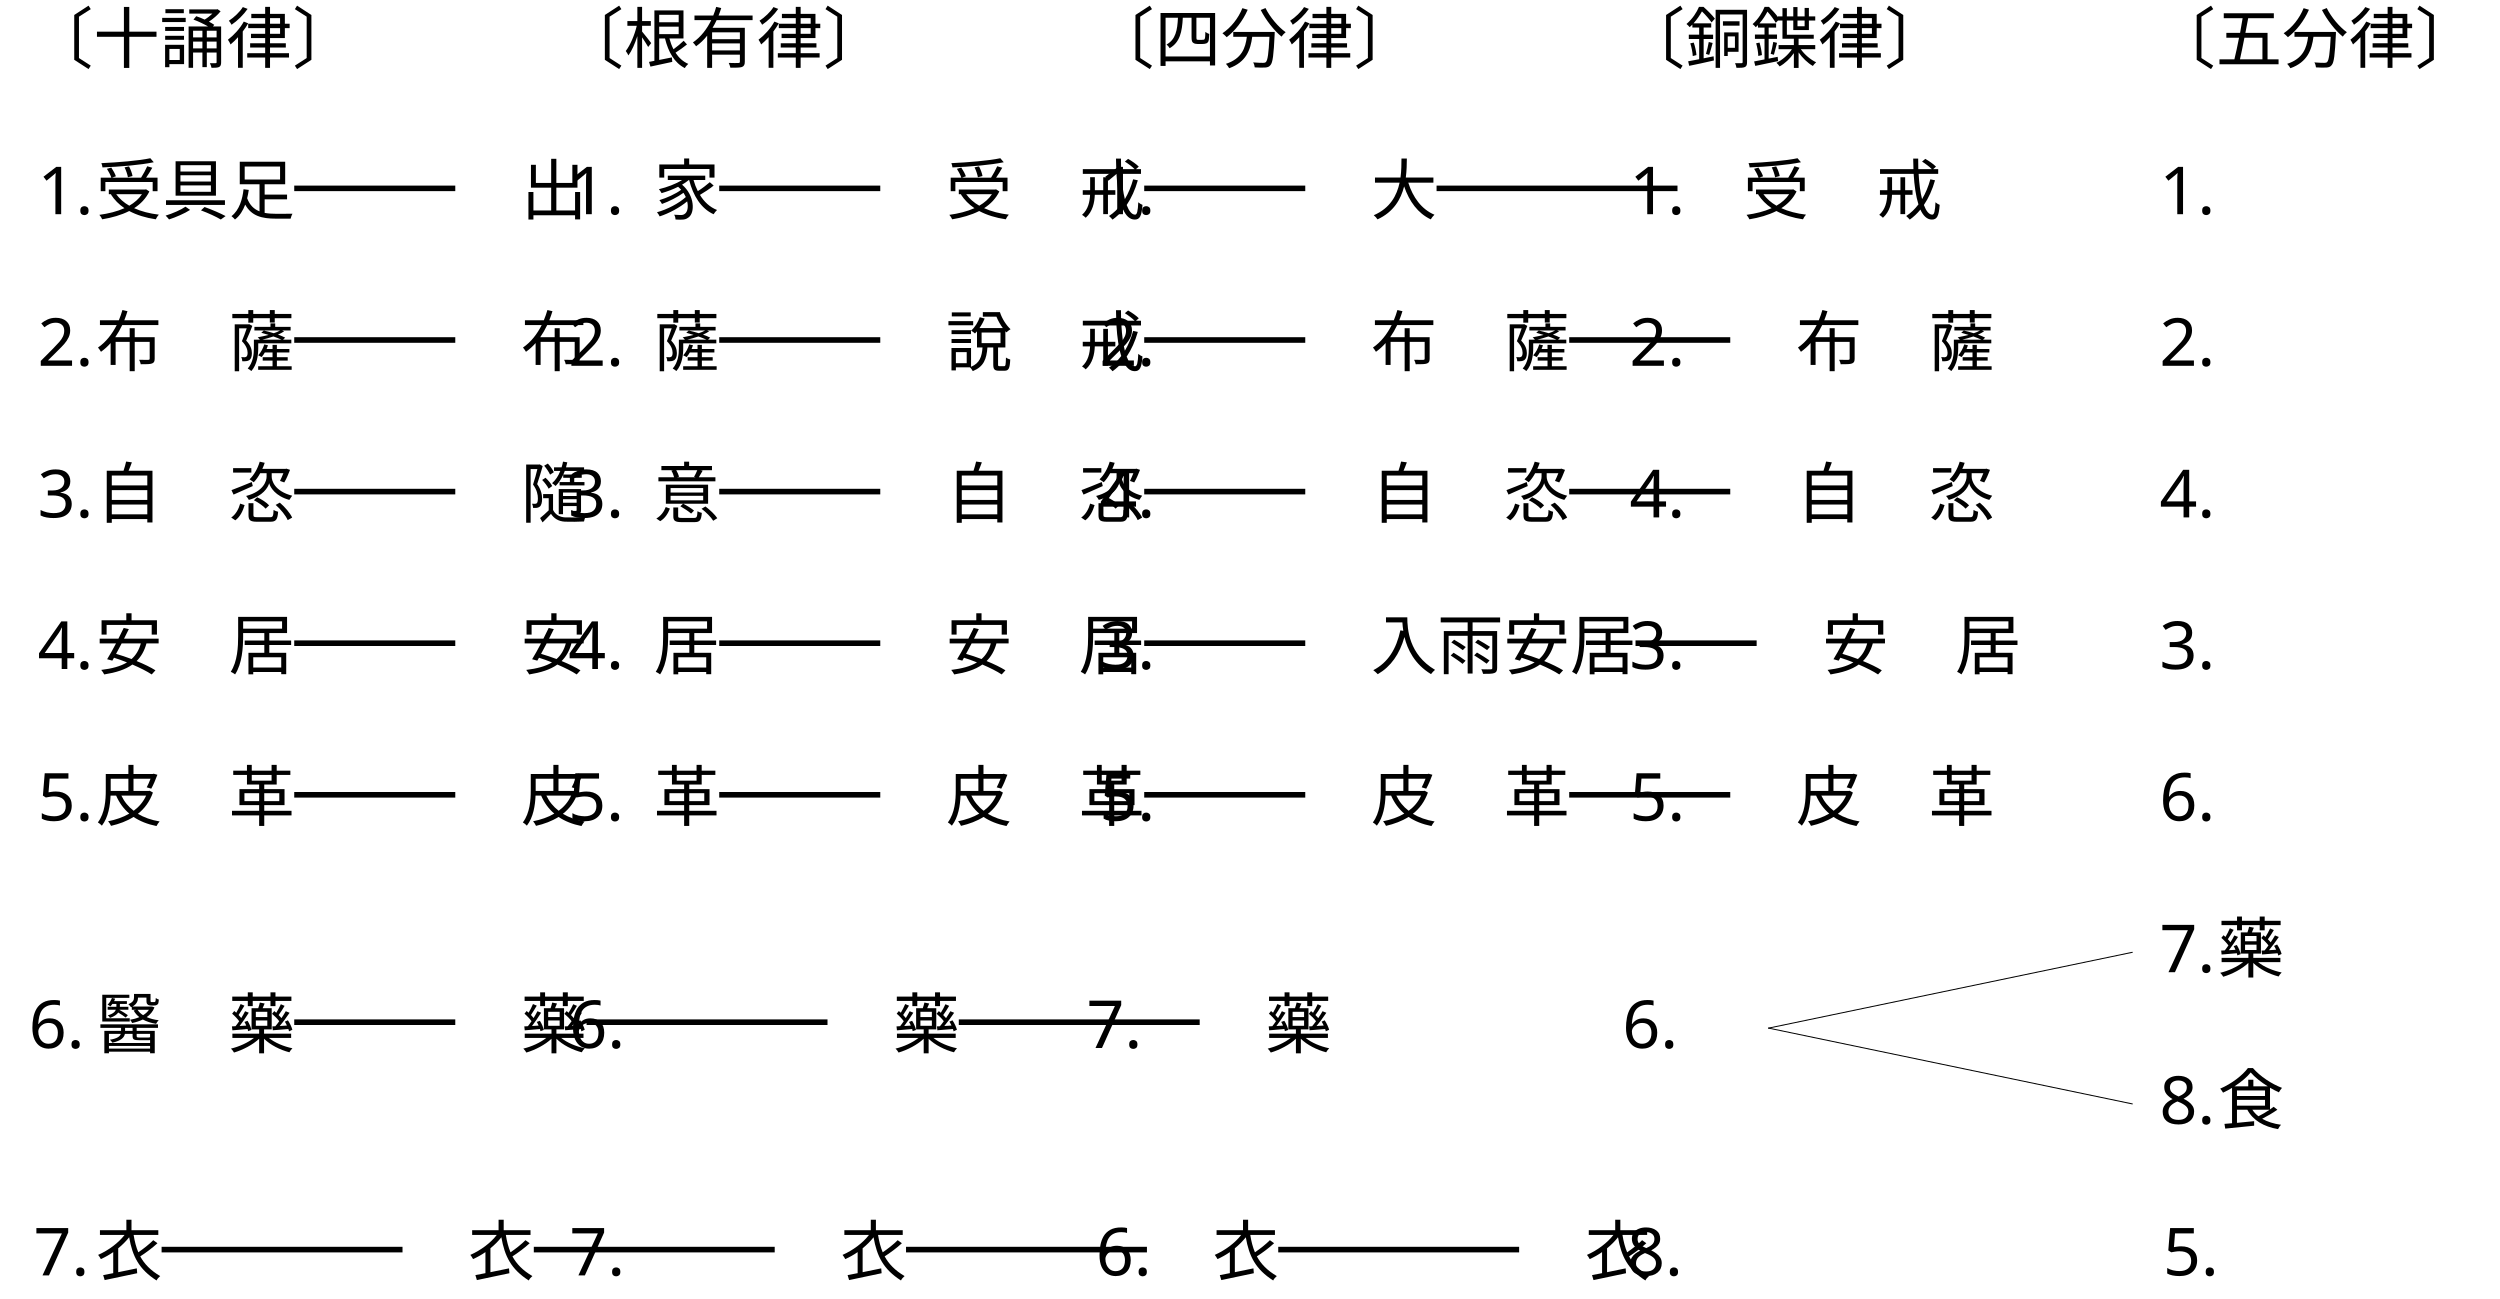
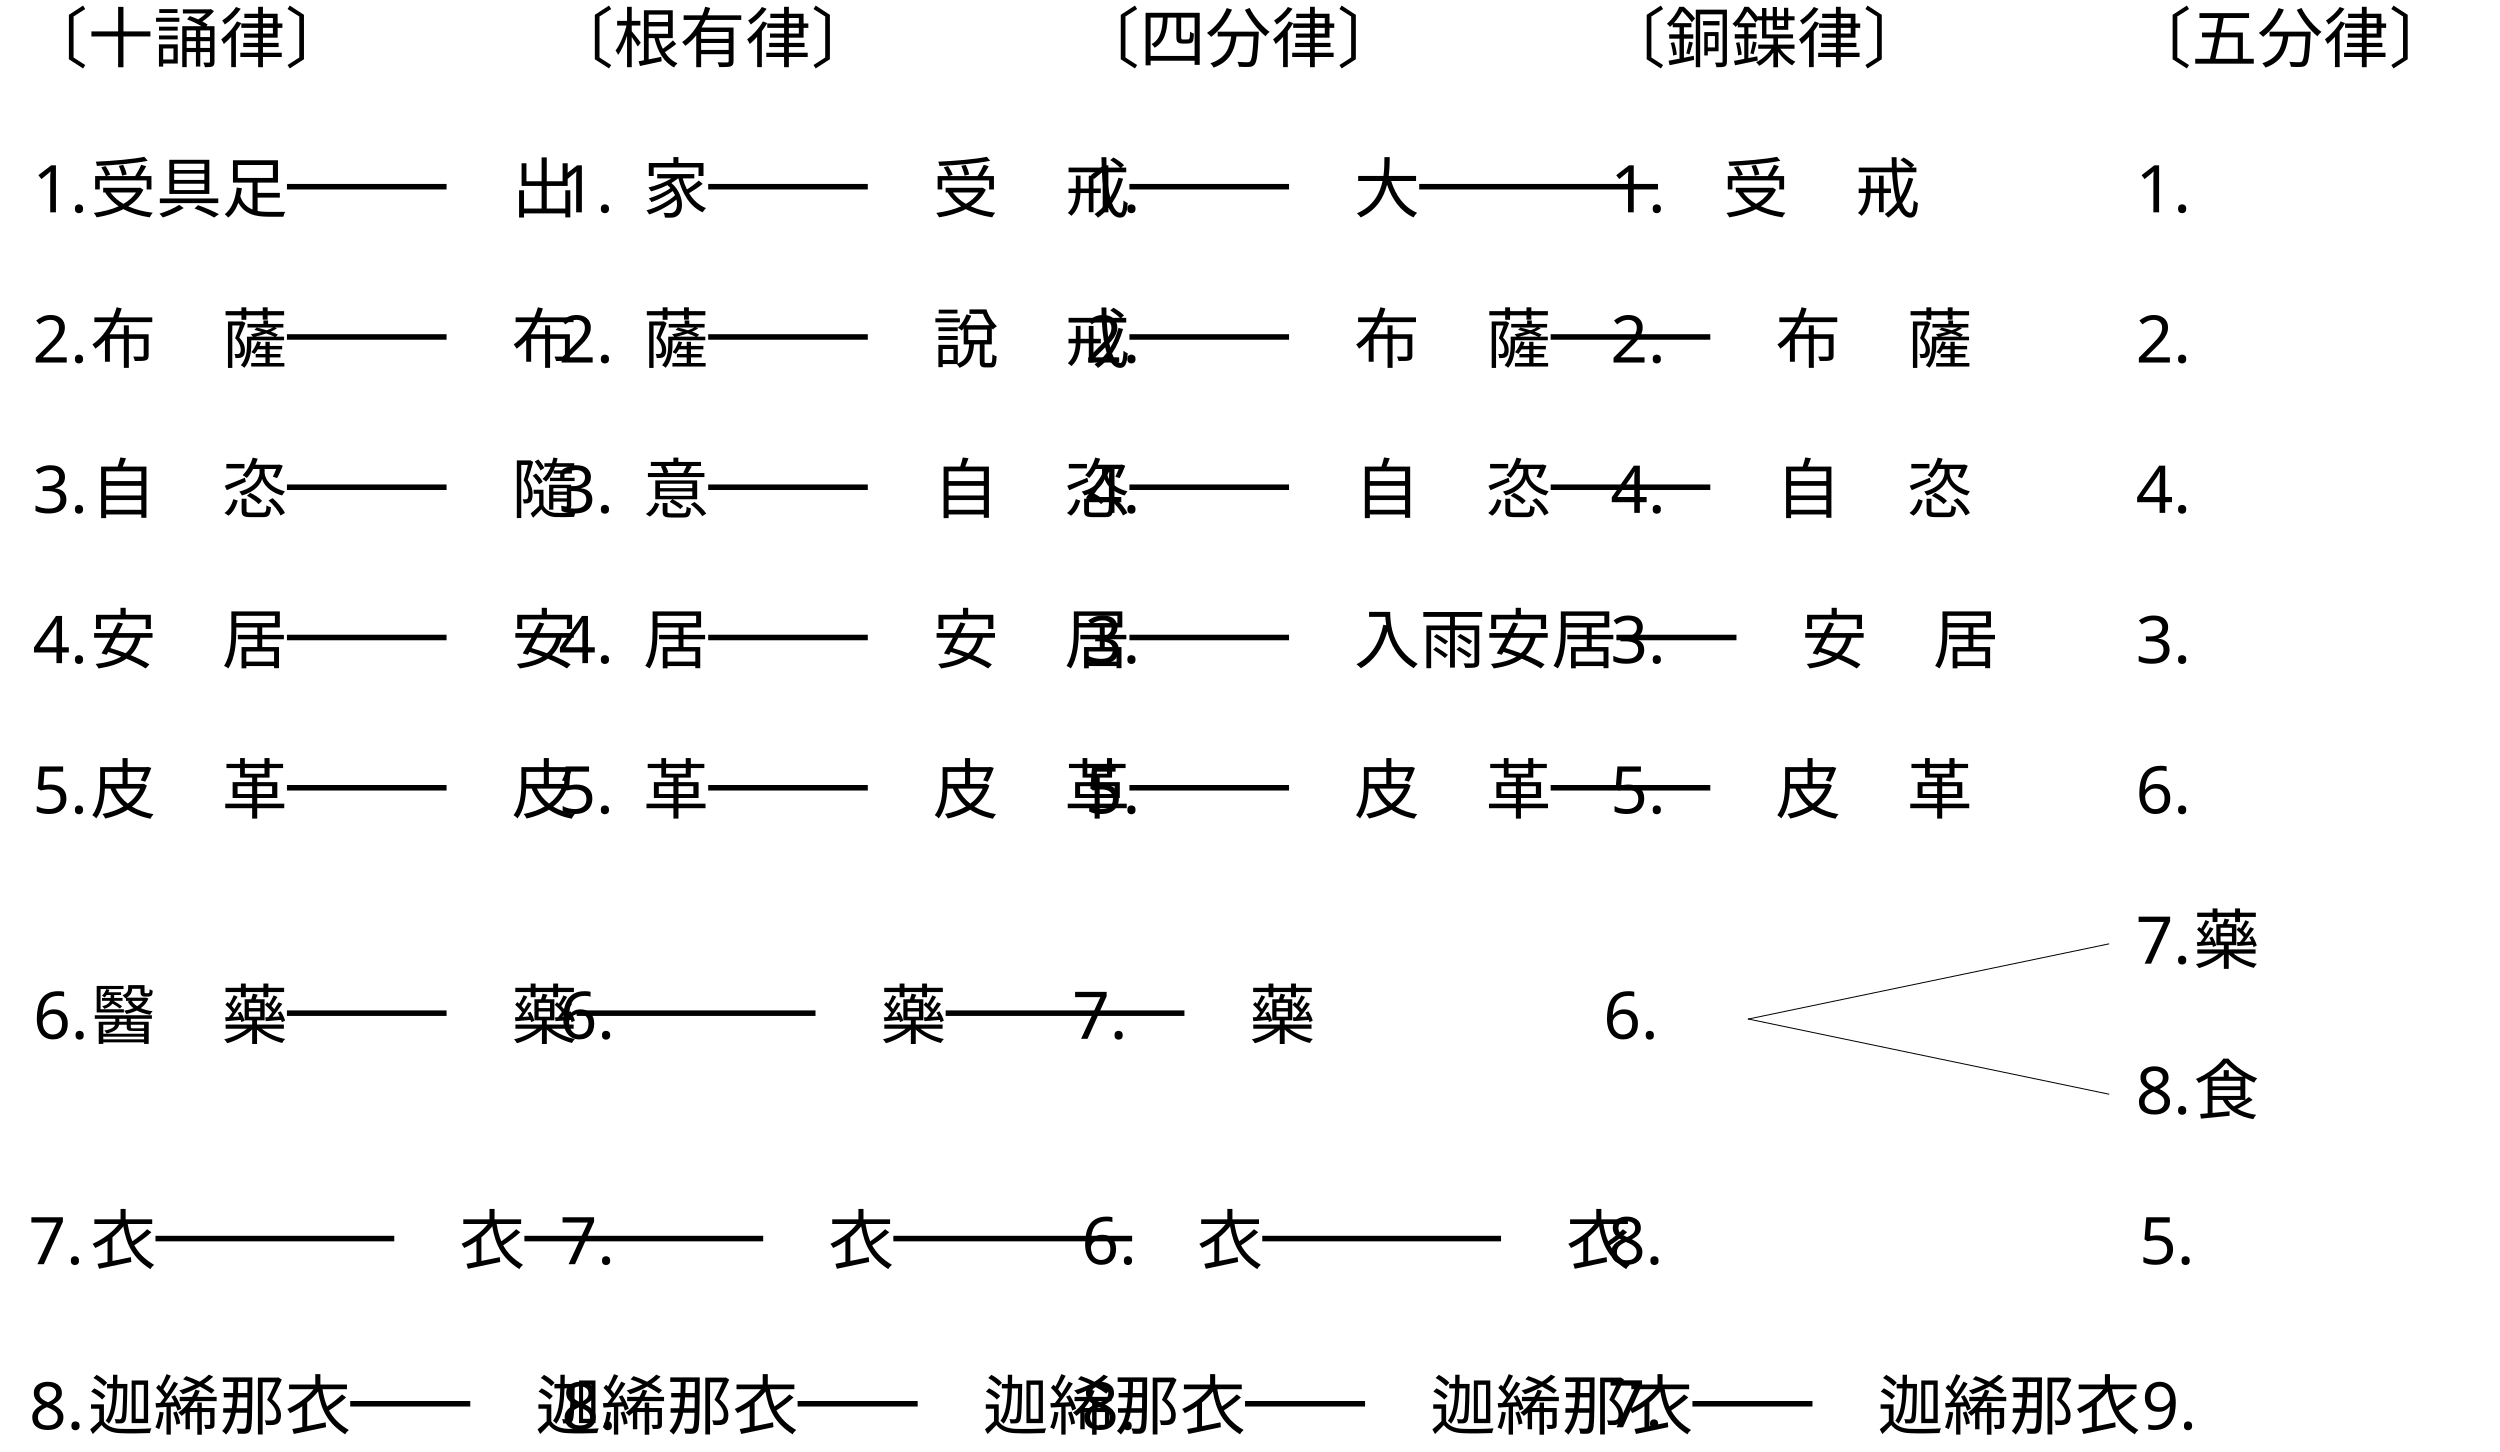
- <svg xmlns="http://www.w3.org/2000/svg" width="8.375in" height="4.349in" viewBox="0 0 602.97 313.128" xml:space="preserve" color-interpolation-filters="sRGB" class="st4">
+ <svg xmlns="http://www.w3.org/2000/svg" width="8.449in" height="4.907in" viewBox="0 0 608.352 353.325" xml:space="preserve" color-interpolation-filters="sRGB" class="st4">
  <style type="text/css">
	
		.st1 {fill:none;stroke:none;stroke-linecap:round;stroke-linejoin:round;stroke-width:0.75}
		.st2 {fill:#000000;font-family:新細明體;font-size:1.333em}
		.st3 {stroke:#000000;stroke-linecap:round;stroke-linejoin:round;stroke-width:0.24}
		.st4 {fill:none;fill-rule:evenodd;font-size:12px;overflow:visible;stroke-linecap:square;stroke-miterlimit:3}
	
	</style>
  <g>
-     <g id="group53-1" transform="translate(0.375,-0.375)">
-       <g id="shape8-2" transform="translate(2.12598,-255.969)">
-         <rect x="0" y="293.285" width="600.094" height="19.843" class="st1" />
-         <text x="20.62" y="308.01" class="st2">受具足────　出　家────　受　戒────　大──────　受　戒</text>
-       </g>
-       <g id="shape1-5" transform="translate(2.12598,-219.402)">
-         <rect x="0" y="293.285" width="600.094" height="19.843" class="st1" />
-         <text x="20.62" y="308.01" class="st2">布　薩────　布　薩────　說　戒────　布　薩────　布　薩</text>
-       </g>
-       <g id="shape2-8" transform="translate(2.12598,-292.535)">
-         <rect x="0" y="293.285" width="88.157" height="19.843" class="st1" />
-         <text x="4" y="308.01" class="st2">〔十誦律〕</text>
-       </g>
-       <g id="shape3-11" transform="translate(258.094,-292.535)">
-         <rect x="0" y="293.285" width="88.157" height="19.843" class="st1" />
-         <text x="4" y="308.01" class="st2">〔四分律〕</text>
-       </g>
-       <g id="shape4-14" transform="translate(386.079,-292.535)">
-         <rect x="0" y="293.285" width="88.157" height="19.843" class="st1" />
-         <text x="4" y="308.01" class="st2">〔銅鍱律〕</text>
-       </g>
-       <g id="shape5-17" transform="translate(514.063,-292.535)">
-         <rect x="0" y="293.285" width="88.157" height="19.843" class="st1" />
-         <text x="4" y="308.01" class="st2">〔五分律〕</text>
-       </g>
-       <g id="shape6-20" transform="translate(130.11,-292.535)">
-         <rect x="0" y="293.285" width="88.157" height="19.843" class="st1" />
-         <text x="4" y="308.01" class="st2">〔根有律〕</text>
-       </g>
-       <g id="shape7-23" transform="translate(2.12598,-255.969)">
-         <rect x="0" y="293.285" width="24.378" height="19.843" class="st1" />
-         <text x="6.55" y="308.01" class="st2">1.</text>
-       </g>
-       <g id="shape9-26" transform="translate(130.11,-255.969)">
-         <rect x="0" y="293.285" width="24.378" height="19.843" class="st1" />
-         <text x="6.55" y="308.01" class="st2">1.</text>
-       </g>
-       <g id="shape10-29" transform="translate(258.236,-255.969)">
-         <rect x="0" y="293.285" width="24.378" height="19.843" class="st1" />
-         <text x="6.55" y="308.01" class="st2">1.</text>
-       </g>
-       <g id="shape11-32" transform="translate(386.079,-255.969)">
-         <rect x="0" y="293.285" width="24.378" height="19.843" class="st1" />
-         <text x="6.55" y="308.01" class="st2">1.</text>
-       </g>
-       <g id="shape12-35" transform="translate(513.921,-255.969)">
-         <rect x="0" y="293.285" width="24.378" height="19.843" class="st1" />
-         <text x="6.55" y="308.01" class="st2">1.</text>
-       </g>
-       <g id="shape13-38" transform="translate(2.12598,-219.402)">
-         <rect x="0" y="293.285" width="24.378" height="19.843" class="st1" />
-         <text x="6.55" y="308.01" class="st2">2.</text>
-       </g>
-       <g id="shape14-41" transform="translate(130.11,-219.402)">
-         <rect x="0" y="293.285" width="24.378" height="19.843" class="st1" />
-         <text x="6.55" y="308.01" class="st2">2.</text>
-       </g>
-       <g id="shape15-44" transform="translate(258.236,-219.402)">
-         <rect x="0" y="293.285" width="24.378" height="19.843" class="st1" />
-         <text x="6.55" y="308.01" class="st2">2.</text>
-       </g>
-       <g id="shape16-47" transform="translate(386.079,-219.402)">
-         <rect x="0" y="293.285" width="24.378" height="19.843" class="st1" />
-         <text x="6.55" y="308.01" class="st2">2.</text>
-       </g>
-       <g id="shape17-50" transform="translate(513.921,-219.402)">
-         <rect x="0" y="293.285" width="24.378" height="19.843" class="st1" />
-         <text x="6.55" y="308.01" class="st2">2.</text>
-       </g>
-       <g id="shape18-53" transform="translate(2.12598,-182.835)">
-         <rect x="0" y="293.285" width="600.094" height="19.843" class="st1" />
-         <text x="20.62" y="308.01" class="st2">自　恣────　隨　意────　自　恣────　自　恣────　自　恣</text>
-       </g>
-       <g id="shape19-56" transform="translate(2.12598,-182.835)">
-         <rect x="0" y="293.285" width="24.378" height="19.843" class="st1" />
-         <text x="6.55" y="308.01" class="st2">3.</text>
-       </g>
-       <g id="shape20-59" transform="translate(130.11,-182.835)">
-         <rect x="0" y="293.285" width="24.378" height="19.843" class="st1" />
-         <text x="6.55" y="308.01" class="st2">3.</text>
-       </g>
-       <g id="shape21-62" transform="translate(258.236,-182.835)">
-         <rect x="0" y="293.285" width="24.378" height="19.843" class="st1" />
-         <text x="6.55" y="308.01" class="st2">4.</text>
-       </g>
-       <g id="shape22-65" transform="translate(386.079,-182.835)">
-         <rect x="0" y="293.285" width="24.378" height="19.843" class="st1" />
-         <text x="6.55" y="308.01" class="st2">4.</text>
-       </g>
-       <g id="shape23-68" transform="translate(513.921,-182.835)">
-         <rect x="0" y="293.285" width="24.378" height="19.843" class="st1" />
-         <text x="6.55" y="308.01" class="st2">4.</text>
-       </g>
-       <g id="shape24-71" transform="translate(2.12598,-146.268)">
-         <rect x="0" y="293.285" width="600.094" height="19.843" class="st1" />
-         <text x="20.62" y="308.01" class="st2">安　居────　安　居────　安　居────　入雨安居───　安　居</text>
-       </g>
-       <g id="shape25-74" transform="translate(2.12598,-109.701)">
-         <rect x="0" y="293.285" width="600.094" height="19.843" class="st1" />
-         <text x="20.62" y="308.01" class="st2">皮　革────　皮　革────　皮　革────　皮　革────　皮　革</text>
-       </g>
-       <g id="shape26-77" transform="translate(2.12598,-9.09495E-13)">
-         <rect x="0" y="293.285" width="568.063" height="19.843" class="st1" />
-         <text x="20.62" y="308.01" class="st2">衣──────　衣──────　衣──────　衣──────　衣</text>
-       </g>
-       <g id="shape27-80" transform="translate(2.12598,-146.268)">
-         <rect x="0" y="293.285" width="24.378" height="19.843" class="st1" />
-         <text x="6.55" y="308.01" class="st2">4.</text>
-       </g>
-       <g id="shape28-83" transform="translate(130.11,-146.268)">
-         <rect x="0" y="293.285" width="24.378" height="19.843" class="st1" />
-         <text x="6.55" y="308.01" class="st2">4.</text>
-       </g>
-       <g id="shape29-86" transform="translate(258.236,-146.268)">
-         <rect x="0" y="293.285" width="24.378" height="19.843" class="st1" />
-         <text x="6.55" y="308.01" class="st2">3.</text>
-       </g>
-       <g id="shape30-89" transform="translate(386.079,-146.268)">
-         <rect x="0" y="293.285" width="24.378" height="19.843" class="st1" />
-         <text x="6.55" y="308.01" class="st2">3.</text>
-       </g>
-       <g id="shape31-92" transform="translate(513.921,-146.268)">
-         <rect x="0" y="293.285" width="24.378" height="19.843" class="st1" />
-         <text x="6.55" y="308.01" class="st2">3.</text>
-       </g>
-       <g id="shape32-95" transform="translate(2.12598,-109.701)">
-         <rect x="0" y="293.285" width="24.378" height="19.843" class="st1" />
-         <text x="6.55" y="308.01" class="st2">5.</text>
-       </g>
-       <g id="shape33-98" transform="translate(130.11,-109.701)">
-         <rect x="0" y="293.285" width="24.378" height="19.843" class="st1" />
-         <text x="6.55" y="308.01" class="st2">5.</text>
-       </g>
-       <g id="shape34-101" transform="translate(258.236,-109.701)">
-         <rect x="0" y="293.285" width="24.378" height="19.843" class="st1" />
-         <text x="6.55" y="308.01" class="st2">5.</text>
-       </g>
-       <g id="shape35-104" transform="translate(386.079,-109.701)">
-         <rect x="0" y="293.285" width="24.378" height="19.843" class="st1" />
-         <text x="6.55" y="308.01" class="st2">5.</text>
-       </g>
-       <g id="shape36-107" transform="translate(513.921,-109.701)">
-         <rect x="0" y="293.285" width="24.378" height="19.843" class="st1" />
-         <text x="6.55" y="308.01" class="st2">6.</text>
-       </g>
-       <g id="shape37-110" transform="translate(1.13386,0)">
-         <rect x="0" y="293.285" width="24.378" height="19.843" class="st1" />
-         <text x="6.55" y="308.01" class="st2">7.</text>
-       </g>
-       <g id="shape38-113" transform="translate(130.394,-3.97904E-13)">
-         <rect x="0" y="293.285" width="24.378" height="19.843" class="st1" />
-         <text x="6.55" y="308.01" class="st2">7.</text>
-       </g>
-       <g id="shape39-116" transform="translate(257.386,-8.52651E-13)">
-         <rect x="0" y="293.285" width="24.378" height="19.843" class="st1" />
-         <text x="6.55" y="308.01" class="st2">6.</text>
-       </g>
-       <g id="shape40-119" transform="translate(385.512,-1.25056E-12)">
-         <rect x="0" y="293.285" width="24.378" height="19.843" class="st1" />
-         <text x="6.55" y="308.01" class="st2">8.</text>
-       </g>
-       <g id="shape41-122" transform="translate(514.772,-1.76215E-12)">
-         <rect x="0" y="293.285" width="24.378" height="19.843" class="st1" />
-         <text x="6.55" y="308.01" class="st2">5.</text>
-       </g>
-       <g id="shape42-125" transform="translate(2.12598,-54.8504)">
-         <rect x="0" y="293.285" width="440.22" height="19.843" class="st1" />
-         <text x="20.62" y="308.01" class="st2">醫　藥────　藥──────　藥──────　藥</text>
-       </g>
-       <g id="shape43-128" transform="translate(5.19584E-14,-54.8504)">
-         <rect x="0" y="293.285" width="24.378" height="19.843" class="st1" />
-         <text x="6.55" y="308.01" class="st2">6.</text>
-       </g>
-       <g id="shape44-131" transform="translate(130.394,-54.8504)">
-         <rect x="0" y="293.285" width="24.378" height="19.843" class="st1" />
-         <text x="6.55" y="308.01" class="st2">6.</text>
-       </g>
-       <g id="shape45-134" transform="translate(255.118,-54.8504)">
-         <rect x="0" y="293.285" width="24.378" height="19.843" class="st1" />
-         <text x="6.55" y="308.01" class="st2">7.</text>
-       </g>
-       <g id="shape46-137" transform="translate(384.378,-54.8504)">
-         <rect x="0" y="293.285" width="24.378" height="19.843" class="st1" />
-         <text x="6.55" y="308.01" class="st2">6.</text>
-       </g>
-       <g id="shape47-140" transform="translate(513.921,-73.1339)">
-         <rect x="0" y="293.285" width="56.126" height="19.843" class="st1" />
-         <text x="20.62" y="308.01" class="st2">藥</text>
-       </g>
-       <g id="shape48-143" transform="translate(513.921,-36.5669)">
-         <rect x="0" y="293.285" width="56.126" height="19.843" class="st1" />
-         <text x="20.62" y="308.01" class="st2">食</text>
-       </g>
-       <g id="shape49-146" transform="translate(513.921,-73.1339)">
-         <rect x="0" y="293.285" width="24.378" height="19.843" class="st1" />
-         <text x="6.55" y="308.01" class="st2">7.</text>
-       </g>
-       <g id="shape50-149" transform="translate(513.921,-36.5669)">
-         <rect x="0" y="293.285" width="24.378" height="19.843" class="st1" />
-         <text x="6.55" y="308.01" class="st2">8.</text>
-       </g>
-       <g id="shape51-152" transform="translate(450.038,573.182) rotate(-168.228)">
-         <path d="M0 313.13 L89.62 313.13" class="st3" />
-       </g>
-       <g id="shape52-155" transform="translate(577.805,536.615) rotate(168.228)">
-         <path d="M0 313.13 L89.62 313.13" class="st3" />
+     <g id="group63-1" transform="translate(0.375,-0.375)">
+       <g id="shape8-2" transform="translate(0.992126,-296.166)">
+         <rect x="0" y="333.483" width="600.094" height="19.843" class="st1" />
+         <text x="20.62" y="348.2" class="st2">受具足────　出　家────　受　戒────　大──────　受　戒</text>
+       </g>
+       <g id="shape1-5" transform="translate(0.992126,-259.599)">
+         <rect x="0" y="333.483" width="600.094" height="19.843" class="st1" />
+         <text x="20.62" y="348.2" class="st2">布　薩────　布　薩────　說　戒────　布　薩────　布　薩</text>
+       </g>
+       <g id="shape2-8" transform="translate(0.992126,-332.733)">
+         <rect x="0" y="333.483" width="88.157" height="19.843" class="st1" />
+         <text x="4" y="348.2" class="st2">〔十誦律〕</text>
+       </g>
+       <g id="shape3-11" transform="translate(256.961,-332.733)">
+         <rect x="0" y="333.483" width="88.157" height="19.843" class="st1" />
+         <text x="4" y="348.2" class="st2">〔四分律〕</text>
+       </g>
+       <g id="shape4-14" transform="translate(384.945,-332.733)">
+         <rect x="0" y="333.483" width="88.157" height="19.843" class="st1" />
+         <text x="4" y="348.2" class="st2">〔銅鍱律〕</text>
+       </g>
+       <g id="shape5-17" transform="translate(512.929,-332.733)">
+         <rect x="0" y="333.483" width="88.157" height="19.843" class="st1" />
+         <text x="4" y="348.2" class="st2">〔五分律〕</text>
+       </g>
+       <g id="shape6-20" transform="translate(128.976,-332.733)">
+         <rect x="0" y="333.483" width="88.157" height="19.843" class="st1" />
+         <text x="4" y="348.2" class="st2">〔根有律〕</text>
+       </g>
+       <g id="shape7-23" transform="translate(0.992126,-296.166)">
+         <rect x="0" y="333.483" width="24.378" height="19.843" class="st1" />
+         <text x="6.55" y="348.2" class="st2">1.</text>
+       </g>
+       <g id="shape9-26" transform="translate(128.976,-296.166)">
+         <rect x="0" y="333.483" width="24.378" height="19.843" class="st1" />
+         <text x="6.55" y="348.2" class="st2">1.</text>
+       </g>
+       <g id="shape10-29" transform="translate(257.102,-296.166)">
+         <rect x="0" y="333.483" width="24.378" height="19.843" class="st1" />
+         <text x="6.55" y="348.2" class="st2">1.</text>
+       </g>
+       <g id="shape11-32" transform="translate(384.945,-296.166)">
+         <rect x="0" y="333.483" width="24.378" height="19.843" class="st1" />
+         <text x="6.55" y="348.2" class="st2">1.</text>
+       </g>
+       <g id="shape12-35" transform="translate(512.787,-296.166)">
+         <rect x="0" y="333.483" width="24.378" height="19.843" class="st1" />
+         <text x="6.55" y="348.2" class="st2">1.</text>
+       </g>
+       <g id="shape13-38" transform="translate(0.992126,-259.599)">
+         <rect x="0" y="333.483" width="24.378" height="19.843" class="st1" />
+         <text x="6.55" y="348.2" class="st2">2.</text>
+       </g>
+       <g id="shape14-41" transform="translate(128.976,-259.599)">
+         <rect x="0" y="333.483" width="24.378" height="19.843" class="st1" />
+         <text x="6.55" y="348.2" class="st2">2.</text>
+       </g>
+       <g id="shape15-44" transform="translate(257.102,-259.599)">
+         <rect x="0" y="333.483" width="24.378" height="19.843" class="st1" />
+         <text x="6.55" y="348.2" class="st2">2.</text>
+       </g>
+       <g id="shape16-47" transform="translate(384.945,-259.599)">
+         <rect x="0" y="333.483" width="24.378" height="19.843" class="st1" />
+         <text x="6.55" y="348.2" class="st2">2.</text>
+       </g>
+       <g id="shape17-50" transform="translate(512.787,-259.599)">
+         <rect x="0" y="333.483" width="24.378" height="19.843" class="st1" />
+         <text x="6.55" y="348.2" class="st2">2.</text>
+       </g>
+       <g id="shape18-53" transform="translate(0.992126,-223.032)">
+         <rect x="0" y="333.483" width="600.094" height="19.843" class="st1" />
+         <text x="20.62" y="348.2" class="st2">自　恣────　隨　意────　自　恣────　自　恣────　自　恣</text>
+       </g>
+       <g id="shape19-56" transform="translate(0.992126,-223.032)">
+         <rect x="0" y="333.483" width="24.378" height="19.843" class="st1" />
+         <text x="6.55" y="348.2" class="st2">3.</text>
+       </g>
+       <g id="shape20-59" transform="translate(128.976,-223.032)">
+         <rect x="0" y="333.483" width="24.378" height="19.843" class="st1" />
+         <text x="6.55" y="348.2" class="st2">3.</text>
+       </g>
+       <g id="shape21-62" transform="translate(257.102,-223.032)">
+         <rect x="0" y="333.483" width="24.378" height="19.843" class="st1" />
+         <text x="6.55" y="348.2" class="st2">4.</text>
+       </g>
+       <g id="shape22-65" transform="translate(384.945,-223.032)">
+         <rect x="0" y="333.483" width="24.378" height="19.843" class="st1" />
+         <text x="6.55" y="348.2" class="st2">4.</text>
+       </g>
+       <g id="shape23-68" transform="translate(512.787,-223.032)">
+         <rect x="0" y="333.483" width="24.378" height="19.843" class="st1" />
+         <text x="6.55" y="348.2" class="st2">4.</text>
+       </g>
+       <g id="shape24-71" transform="translate(0.992126,-186.465)">
+         <rect x="0" y="333.483" width="600.094" height="19.843" class="st1" />
+         <text x="20.62" y="348.2" class="st2">安　居────　安　居────　安　居────　入雨安居───　安　居</text>
+       </g>
+       <g id="shape25-74" transform="translate(0.992126,-149.898)">
+         <rect x="0" y="333.483" width="600.094" height="19.843" class="st1" />
+         <text x="20.62" y="348.2" class="st2">皮　革────　皮　革────　皮　革────　皮　革────　皮　革</text>
+       </g>
+       <g id="shape26-77" transform="translate(0.992126,-40.1971)">
+         <rect x="0" y="333.483" width="568.063" height="19.843" class="st1" />
+         <text x="20.62" y="348.2" class="st2">衣──────　衣──────　衣──────　衣──────　衣</text>
+       </g>
+       <g id="shape27-80" transform="translate(0.992126,-186.465)">
+         <rect x="0" y="333.483" width="24.378" height="19.843" class="st1" />
+         <text x="6.55" y="348.2" class="st2">4.</text>
+       </g>
+       <g id="shape28-83" transform="translate(128.976,-186.465)">
+         <rect x="0" y="333.483" width="24.378" height="19.843" class="st1" />
+         <text x="6.55" y="348.2" class="st2">4.</text>
+       </g>
+       <g id="shape29-86" transform="translate(257.102,-186.465)">
+         <rect x="0" y="333.483" width="24.378" height="19.843" class="st1" />
+         <text x="6.55" y="348.2" class="st2">3.</text>
+       </g>
+       <g id="shape30-89" transform="translate(384.945,-186.465)">
+         <rect x="0" y="333.483" width="24.378" height="19.843" class="st1" />
+         <text x="6.55" y="348.2" class="st2">3.</text>
+       </g>
+       <g id="shape31-92" transform="translate(512.787,-186.465)">
+         <rect x="0" y="333.483" width="24.378" height="19.843" class="st1" />
+         <text x="6.55" y="348.2" class="st2">3.</text>
+       </g>
+       <g id="shape32-95" transform="translate(0.992126,-149.898)">
+         <rect x="0" y="333.483" width="24.378" height="19.843" class="st1" />
+         <text x="6.55" y="348.2" class="st2">5.</text>
+       </g>
+       <g id="shape33-98" transform="translate(128.976,-149.898)">
+         <rect x="0" y="333.483" width="24.378" height="19.843" class="st1" />
+         <text x="6.55" y="348.2" class="st2">5.</text>
+       </g>
+       <g id="shape34-101" transform="translate(257.102,-149.898)">
+         <rect x="0" y="333.483" width="24.378" height="19.843" class="st1" />
+         <text x="6.55" y="348.2" class="st2">5.</text>
+       </g>
+       <g id="shape35-104" transform="translate(384.945,-149.898)">
+         <rect x="0" y="333.483" width="24.378" height="19.843" class="st1" />
+         <text x="6.55" y="348.2" class="st2">5.</text>
+       </g>
+       <g id="shape36-107" transform="translate(512.787,-149.898)">
+         <rect x="0" y="333.483" width="24.378" height="19.843" class="st1" />
+         <text x="6.55" y="348.2" class="st2">6.</text>
+       </g>
+       <g id="shape37-110" transform="translate(1.09912E-13,-40.1971)">
+         <rect x="0" y="333.483" width="24.378" height="19.843" class="st1" />
+         <text x="6.55" y="348.2" class="st2">7.</text>
+       </g>
+       <g id="shape38-113" transform="translate(129.26,-40.1971)">
+         <rect x="0" y="333.483" width="24.378" height="19.843" class="st1" />
+         <text x="6.55" y="348.2" class="st2">7.</text>
+       </g>
+       <g id="shape39-116" transform="translate(256.252,-40.1971)">
+         <rect x="0" y="333.483" width="24.378" height="19.843" class="st1" />
+         <text x="6.55" y="348.2" class="st2">6.</text>
+       </g>
+       <g id="shape40-119" transform="translate(384.378,-40.1971)">
+         <rect x="0" y="333.483" width="24.378" height="19.843" class="st1" />
+         <text x="6.55" y="348.2" class="st2">8.</text>
+       </g>
+       <g id="shape41-122" transform="translate(513.638,-40.1971)">
+         <rect x="0" y="333.483" width="24.378" height="19.843" class="st1" />
+         <text x="6.55" y="348.2" class="st2">5.</text>
+       </g>
+       <g id="shape42-125" transform="translate(0.992126,-95.0475)">
+         <rect x="0" y="333.483" width="440.22" height="19.843" class="st1" />
+         <text x="20.62" y="348.2" class="st2">醫　藥────　藥──────　藥──────　藥</text>
+       </g>
+       <g id="shape43-128" transform="translate(1.15215,-95.0475)">
+         <rect x="0" y="333.483" width="24.378" height="19.843" class="st1" />
+         <text x="6.55" y="348.2" class="st2">6.</text>
+       </g>
+       <g id="shape44-131" transform="translate(129.26,-95.0475)">
+         <rect x="0" y="333.483" width="24.378" height="19.843" class="st1" />
+         <text x="6.55" y="348.2" class="st2">6.</text>
+       </g>
+       <g id="shape45-134" transform="translate(253.984,-95.0475)">
+         <rect x="0" y="333.483" width="24.378" height="19.843" class="st1" />
+         <text x="6.55" y="348.2" class="st2">7.</text>
+       </g>
+       <g id="shape46-137" transform="translate(383.244,-95.0475)">
+         <rect x="0" y="333.483" width="24.378" height="19.843" class="st1" />
+         <text x="6.55" y="348.2" class="st2">6.</text>
+       </g>
+       <g id="shape47-140" transform="translate(512.787,-113.331)">
+         <rect x="0" y="333.483" width="56.126" height="19.843" class="st1" />
+         <text x="20.62" y="348.2" class="st2">藥</text>
+       </g>
+       <g id="shape48-143" transform="translate(512.787,-76.764)">
+         <rect x="0" y="333.483" width="56.126" height="19.843" class="st1" />
+         <text x="20.62" y="348.2" class="st2">食</text>
+       </g>
+       <g id="shape49-146" transform="translate(512.787,-113.331)">
+         <rect x="0" y="333.483" width="24.378" height="19.843" class="st1" />
+         <text x="6.55" y="348.2" class="st2">7.</text>
+       </g>
+       <g id="shape50-149" transform="translate(512.787,-76.764)">
+         <rect x="0" y="333.483" width="24.378" height="19.843" class="st1" />
+         <text x="6.55" y="348.2" class="st2">8.</text>
+       </g>
+       <g id="shape51-152" transform="translate(440.703,612.533) rotate(-168.228)">
+         <path d="M0 353.33 L89.62 353.33" class="st3" />
+       </g>
+       <g id="shape52-155" transform="translate(584.872,575.966) rotate(168.228)">
+         <path d="M0 353.33 L89.62 353.33" class="st3" />
+       </g>
+       <g id="shape55-158" transform="translate(0.393187,0)">
+         <rect x="0" y="333.483" width="607.209" height="19.843" class="st1" />
+         <text x="20.62" y="348.2" class="st2">迦絺那衣───　迦絺那衣───　迦絺那衣───　迦絺那衣───　迦絺那衣</text>
+       </g>
+       <g id="shape58-161" transform="translate(0.141732,-5.68434E-14)">
+         <rect x="0" y="333.483" width="24.378" height="19.843" class="st1" />
+         <text x="6.55" y="348.2" class="st2">8.</text>
+       </g>
+       <g id="shape59-164" transform="translate(129.685,0)">
+         <rect x="0" y="333.483" width="24.378" height="19.843" class="st1" />
+         <text x="6.55" y="348.2" class="st2">8.</text>
+       </g>
+       <g id="shape60-167" transform="translate(256.174,0)">
+         <rect x="0" y="333.483" width="24.378" height="19.843" class="st1" />
+         <text x="6.55" y="348.2" class="st2">8.</text>
+       </g>
+       <g id="shape61-170" transform="translate(384.282,-0.502921)">
+         <rect x="0" y="333.483" width="24.378" height="19.843" class="st1" />
+         <text x="6.55" y="348.2" class="st2">7.</text>
+       </g>
+       <g id="shape62-173" transform="translate(514.218,0)">
+         <rect x="0" y="333.483" width="24.378" height="19.843" class="st1" />
+         <text x="6.55" y="348.2" class="st2">9.</text>
      </g>
    </g>
  </g>
</svg>
